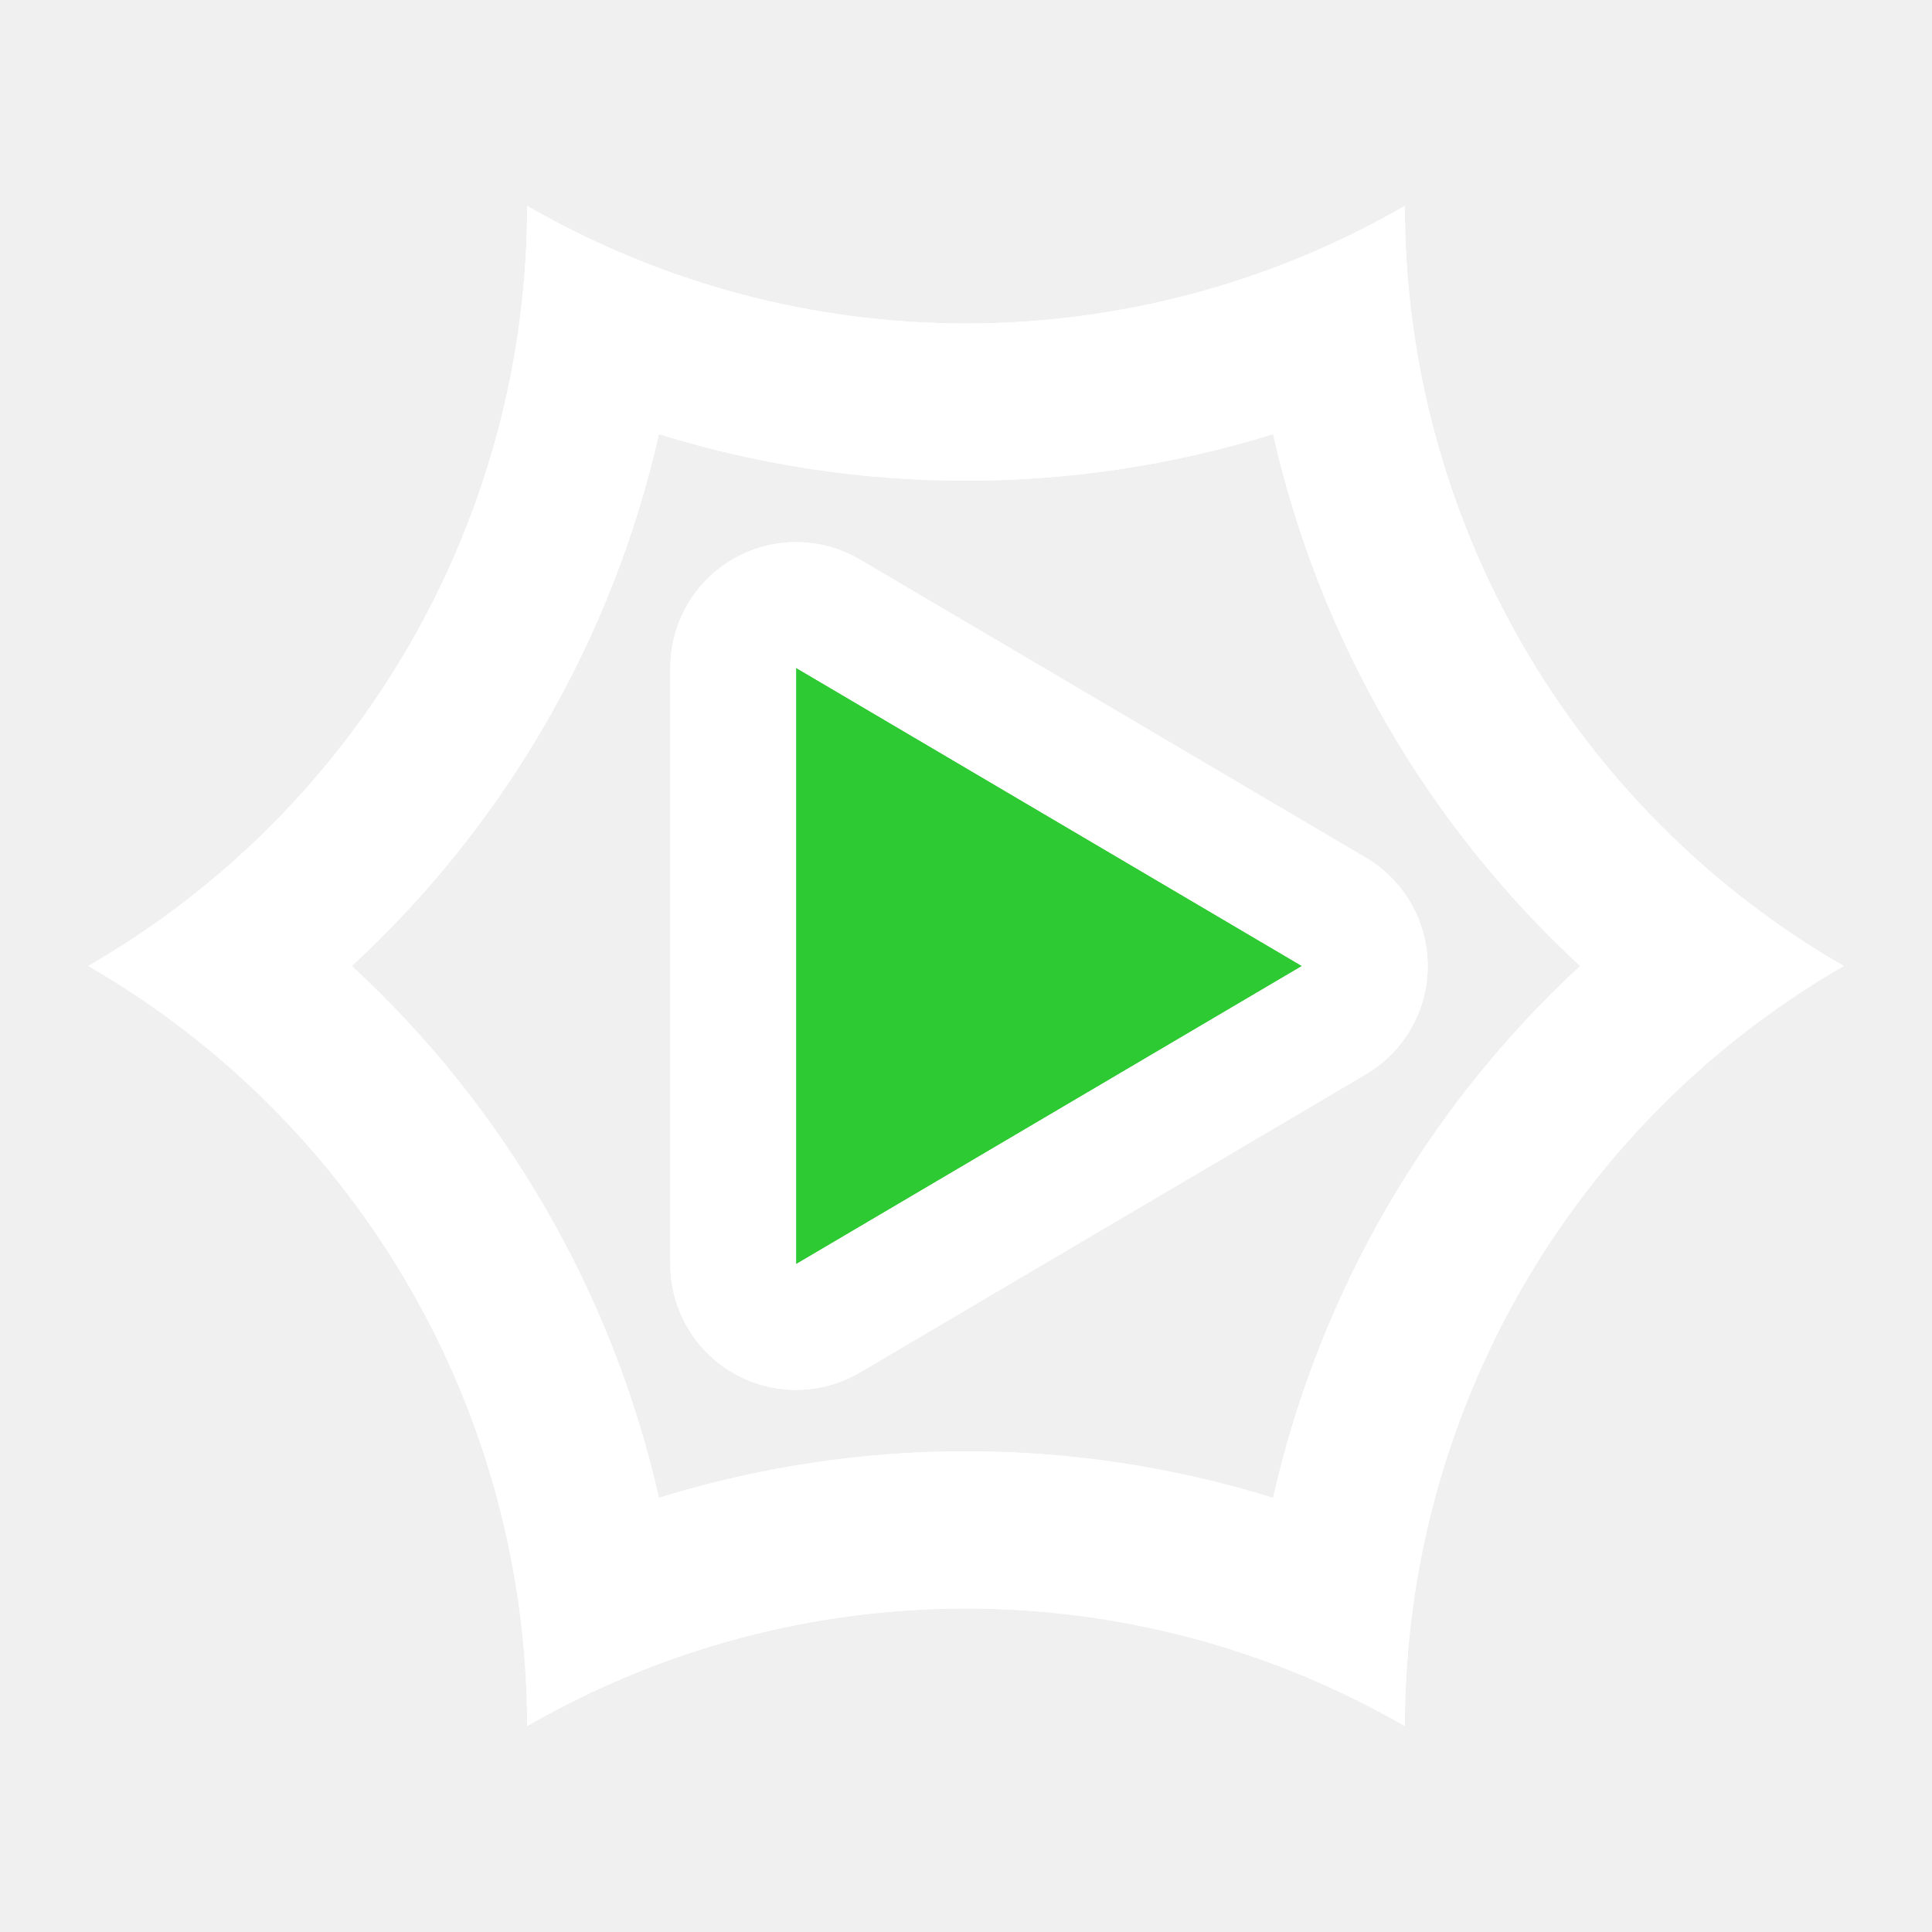
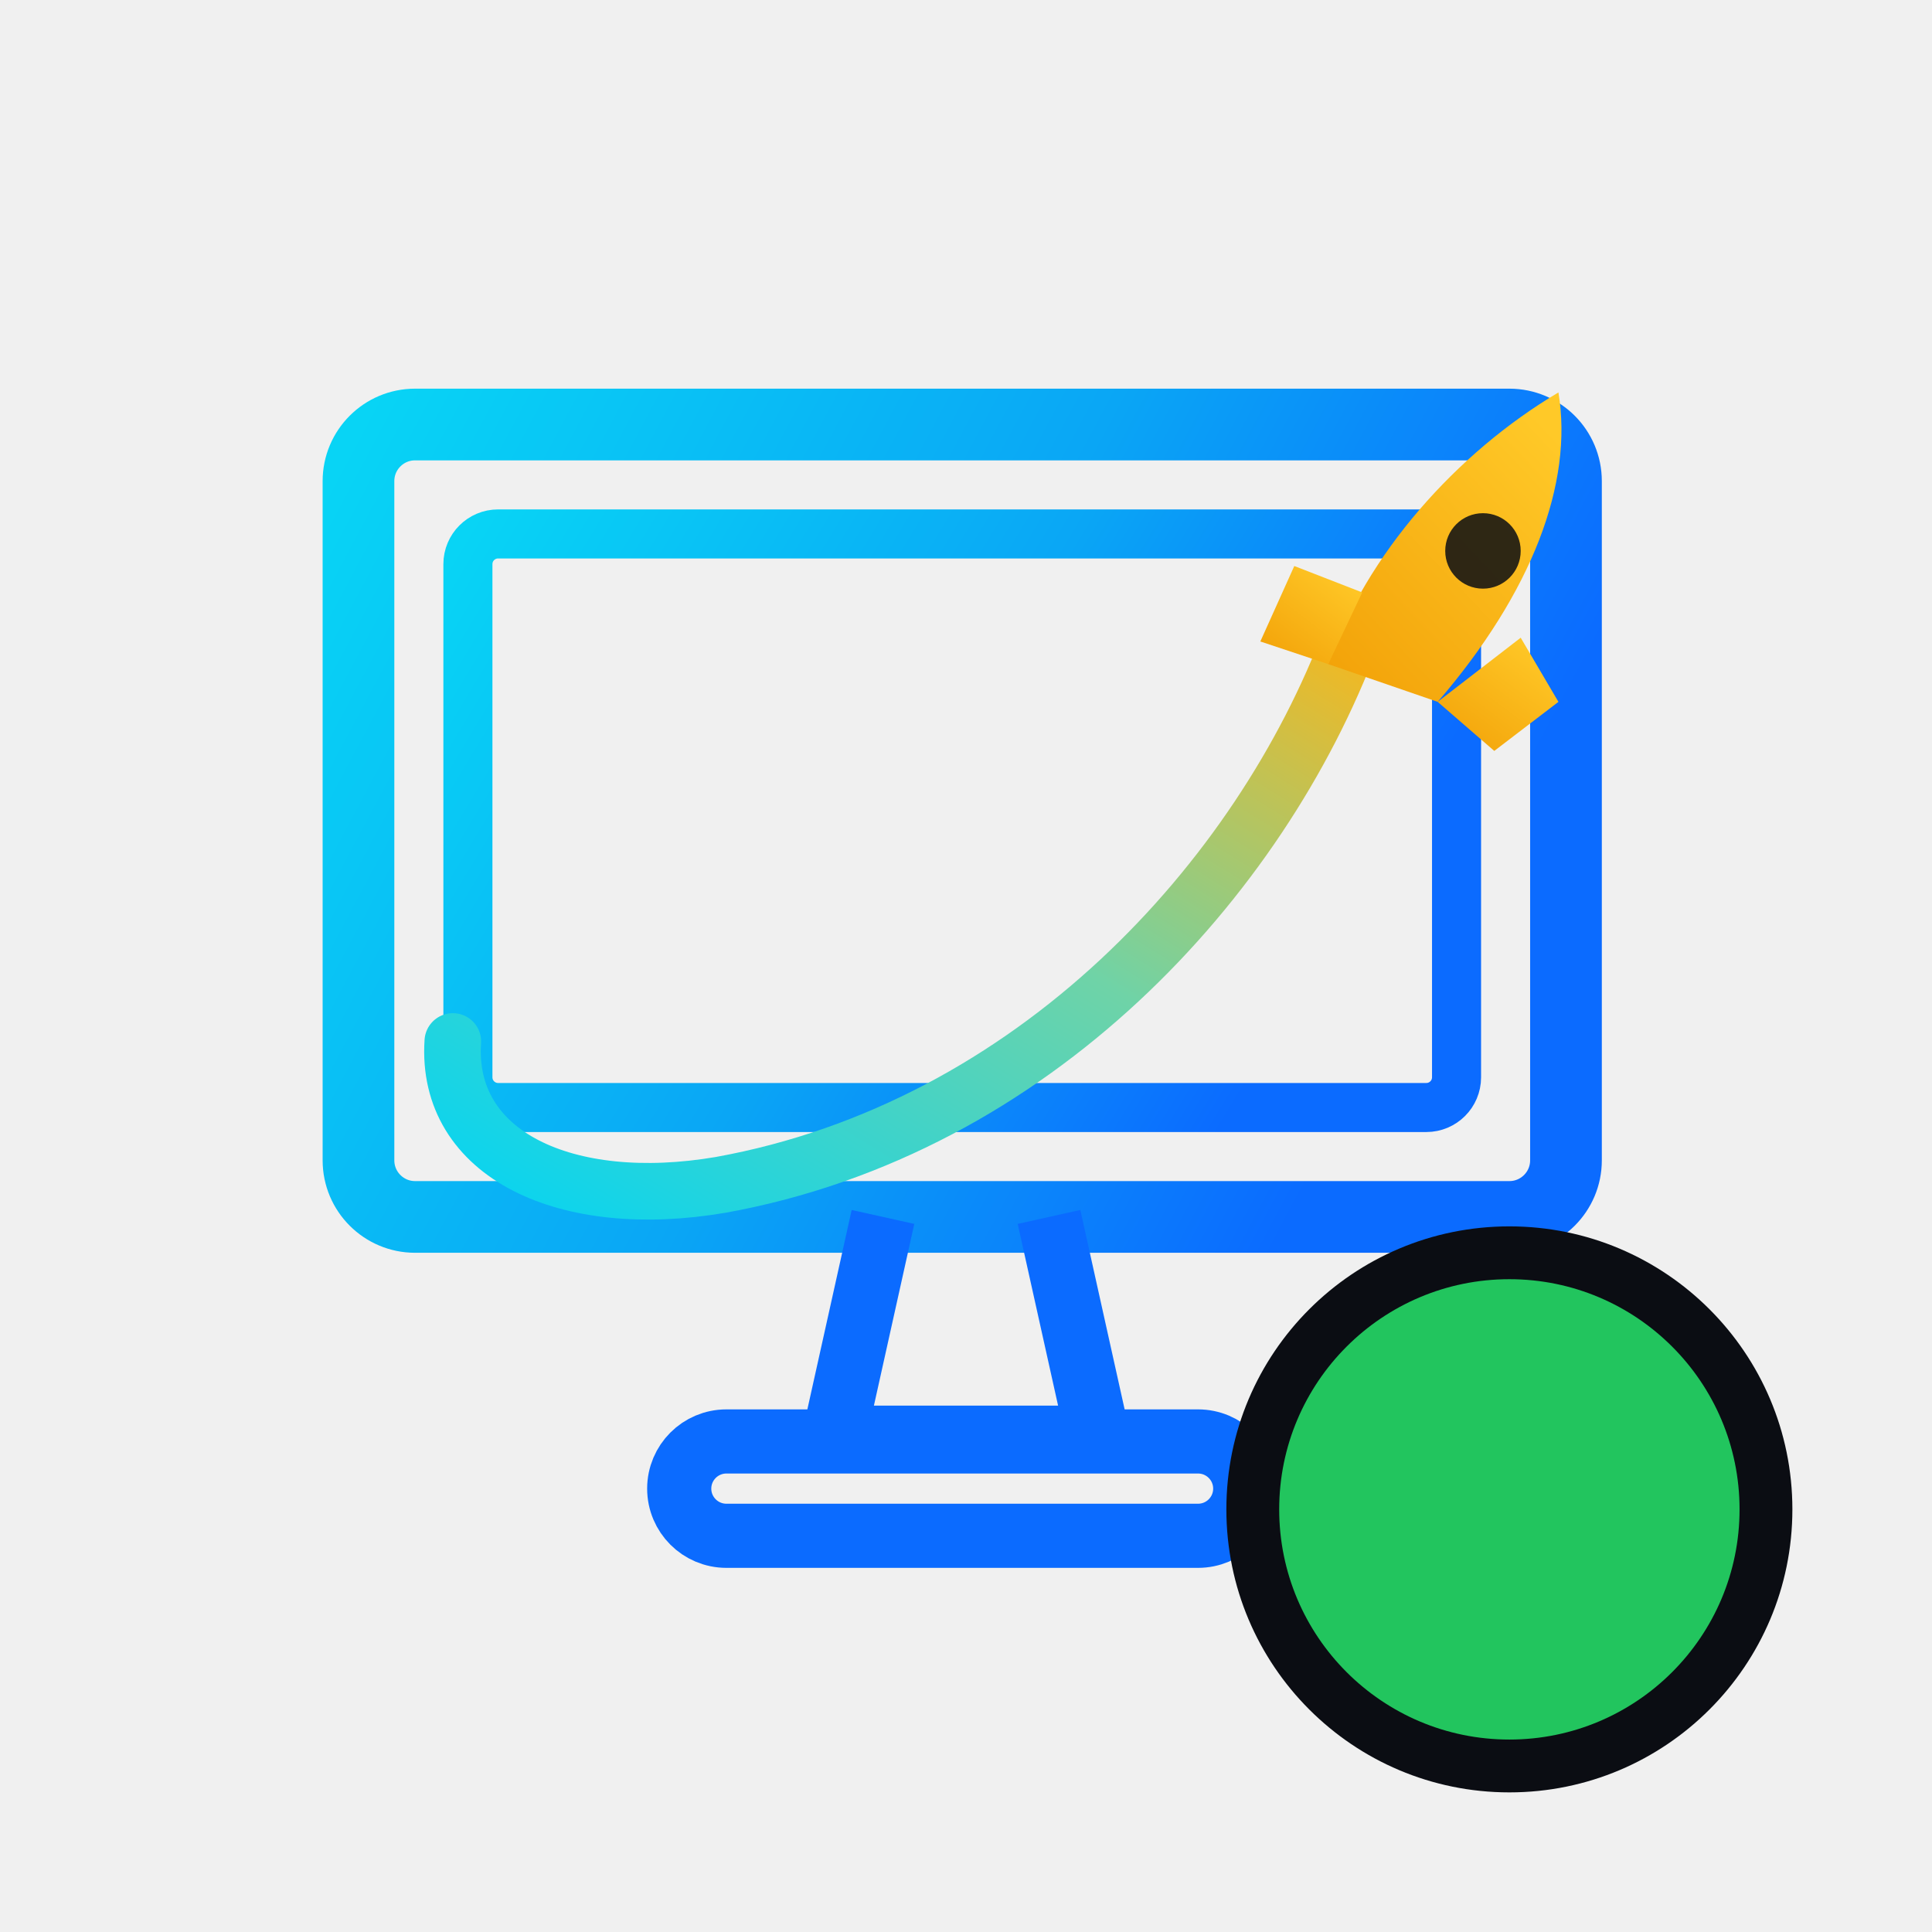
- <svg xmlns="http://www.w3.org/2000/svg" width="100%" height="100%" viewBox="0 0 1024 1024" version="1.1" xml:space="preserve" style="fill-rule:evenodd;clip-rule:evenodd;stroke-linejoin:round;stroke-miterlimit:2;">
-   <g transform="matrix(1,0,0,1,-1088,0)">
-     <g id="ICON_PLAYING" transform="matrix(1,0,0,1,1088,1.13687e-13)">
-       <rect x="0" y="0" width="1024" height="1024" style="fill:none;" />
-       <g id="apollo.afdesign" transform="matrix(1,0,0,1,512,512)">
-         <g transform="matrix(1,0,0,1,-512,-512)">
-           <clipPath id="_clip1">
-             <rect x="0" y="0" width="1024" height="1024" />
-           </clipPath>
-           <g clip-path="url(#_clip1)">
-             <g>
-               <g transform="matrix(1.27997,0,0,1.27997,-143.345,-143.345)">
-                 <g transform="matrix(1.26917,-0.732758,0.732758,1.26917,-512.989,237.355)">
-                   <path d="M512,264C556.301,340.731 638.172,388 726.774,388C682.473,464.731 682.473,559.269 726.774,636C638.172,636 556.301,683.269 512,760C467.699,683.269 385.828,636 297.226,636C341.527,559.269 341.527,464.731 297.226,388C385.828,388 467.699,340.731 512,264ZM512,338.465C471.86,381.904 419.404,412.19 361.715,425.233C379.264,481.715 379.264,542.285 361.715,598.767C419.404,611.81 471.86,642.096 512,685.535C552.14,642.096 604.596,611.81 662.285,598.767C644.736,542.285 644.736,481.715 662.285,425.233C604.596,412.19 552.14,381.904 512,338.465Z" style="fill:white;" />
-                 </g>
-                 <g transform="matrix(1.26917,-0.732758,0.732758,1.26917,-512.989,237.355)">
-                   <path d="M512,264C556.301,340.731 638.172,388 726.774,388C682.473,464.731 682.473,559.269 726.774,636C638.172,636 556.301,683.269 512,760C467.699,683.269 385.828,636 297.226,636C341.527,559.269 341.527,464.731 297.226,388C385.828,388 467.699,340.731 512,264ZM512,338.465C471.86,381.904 419.404,412.19 361.715,425.233C379.264,481.715 379.264,542.285 361.715,598.767C419.404,611.81 471.86,642.096 512,685.535C552.14,642.096 604.596,611.81 662.285,598.767C644.736,542.285 644.736,481.715 662.285,425.233C604.596,412.19 552.14,381.904 512,338.465Z" style="fill:white;" />
-                 </g>
-               </g>
-             </g>
-           </g>
-         </g>
-       </g>
-       <g>
-         <g transform="matrix(3.13097e-17,0.511327,-0.481328,2.94728e-17,908.573,-366.46)">
-           <path d="M1718,454L2027,1011L1409,1011L1718,454Z" style="fill:rgb(46,202,51);" />
-           <path d="M1830.33,383.677L2139.32,940.677C2163.08,983.499 2163.41,1036.56 2140.2,1079.72C2116.99,1122.87 2073.79,1149.51 2027,1149.51L1409,1149.51C1362.21,1149.51 1319.01,1122.87 1295.8,1079.72C1272.59,1036.56 1272.92,983.499 1296.67,940.677L1605.67,383.677C1629.11,341.427 1671.84,315.494 1718,315.494C1764.16,315.494 1806.89,341.427 1830.33,383.677ZM1718,454L1409,1011L2027,1011L1718,454Z" style="fill:white;" />
-           <path d="M1718,454L2027,1011L1409,1011L1718,454Z" style="fill:rgb(46,202,51);" />
-           <path d="M1830.33,383.677L2139.32,940.677C2163.08,983.499 2163.41,1036.56 2140.2,1079.72C2116.99,1122.87 2073.79,1149.51 2027,1149.51L1409,1149.51C1362.21,1149.51 1319.01,1122.87 1295.8,1079.72C1272.59,1036.56 1272.92,983.499 1296.67,940.677L1605.67,383.677C1629.11,341.427 1671.84,315.494 1718,315.494C1764.16,315.494 1806.89,341.427 1830.33,383.677ZM1718,454L1409,1011L2027,1011L1718,454Z" style="fill:white;" />
-         </g>
-       </g>
-     </g>
+ <svg xmlns="http://www.w3.org/2000/svg" viewBox="0 0 1024 1024" role="img" aria-label="Apollo 2026">
+   <defs>
+     <linearGradient id="screen" x1="0" y1="0" x2="1" y2="0.35">
+       <stop offset="0" stop-color="#08D4F5" />
+       <stop offset="0.55" stop-color="#0AA6F5" />
+       <stop offset="1" stop-color="#0B6BFF" />
+     </linearGradient>
+     <linearGradient id="orbit" x1="0" y1="1" x2="1" y2="0">
+       <stop offset="0" stop-color="#06D4F2" />
+       <stop offset="0.55" stop-color="#6FD3A7" />
+       <stop offset="1" stop-color="#F7B71D" />
+     </linearGradient>
+     <linearGradient id="rocket" x1="0" y1="1" x2="0.8" y2="0">
+       <stop offset="0" stop-color="#F2A007" />
+       <stop offset="1" stop-color="#FFC928" />
+     </linearGradient>
+   </defs>
+   <rect x="190" y="225" width="640" height="420" rx="30" fill="none" stroke="url(#screen)" stroke-width="38" />
+   <rect x="248" y="283" width="524" height="304" rx="16" fill="none" stroke="url(#screen)" stroke-width="26" />
+   <path d="M468 645 L442 762 L582 762 L556 645" fill="none" stroke="#0B6BFF" stroke-width="34" stroke-linejoin="round" />
+   <rect x="360" y="764" width="300" height="50" rx="25" fill="none" stroke="#0B6BFF" stroke-width="34" />
+   <path d="M240 552 C236 612 300 642 382 628 C548 598 668 466 716 338" fill="none" stroke="url(#orbit)" stroke-width="30" stroke-linecap="round" />
+   <g>
+     <path d="M704 352 C724 294 772 240 826 208 C834 256 812 314 762 372 Z" fill="url(#rocket)" />
+     <path d="M704 352 L668 340 L686 300 L722 314 Z" fill="url(#rocket)" />
+     <path d="M762 372 L792 398 L826 372 L806 338 Z" fill="url(#rocket)" />
+     <circle cx="786" cy="292" r="20" fill="#0B0D13" opacity="0.85" />
  </g>
+   <circle cx="800" cy="800" r="150" fill="#0B0D13" />
+   <circle cx="800" cy="800" r="122" fill="#22C55E" />
</svg>
